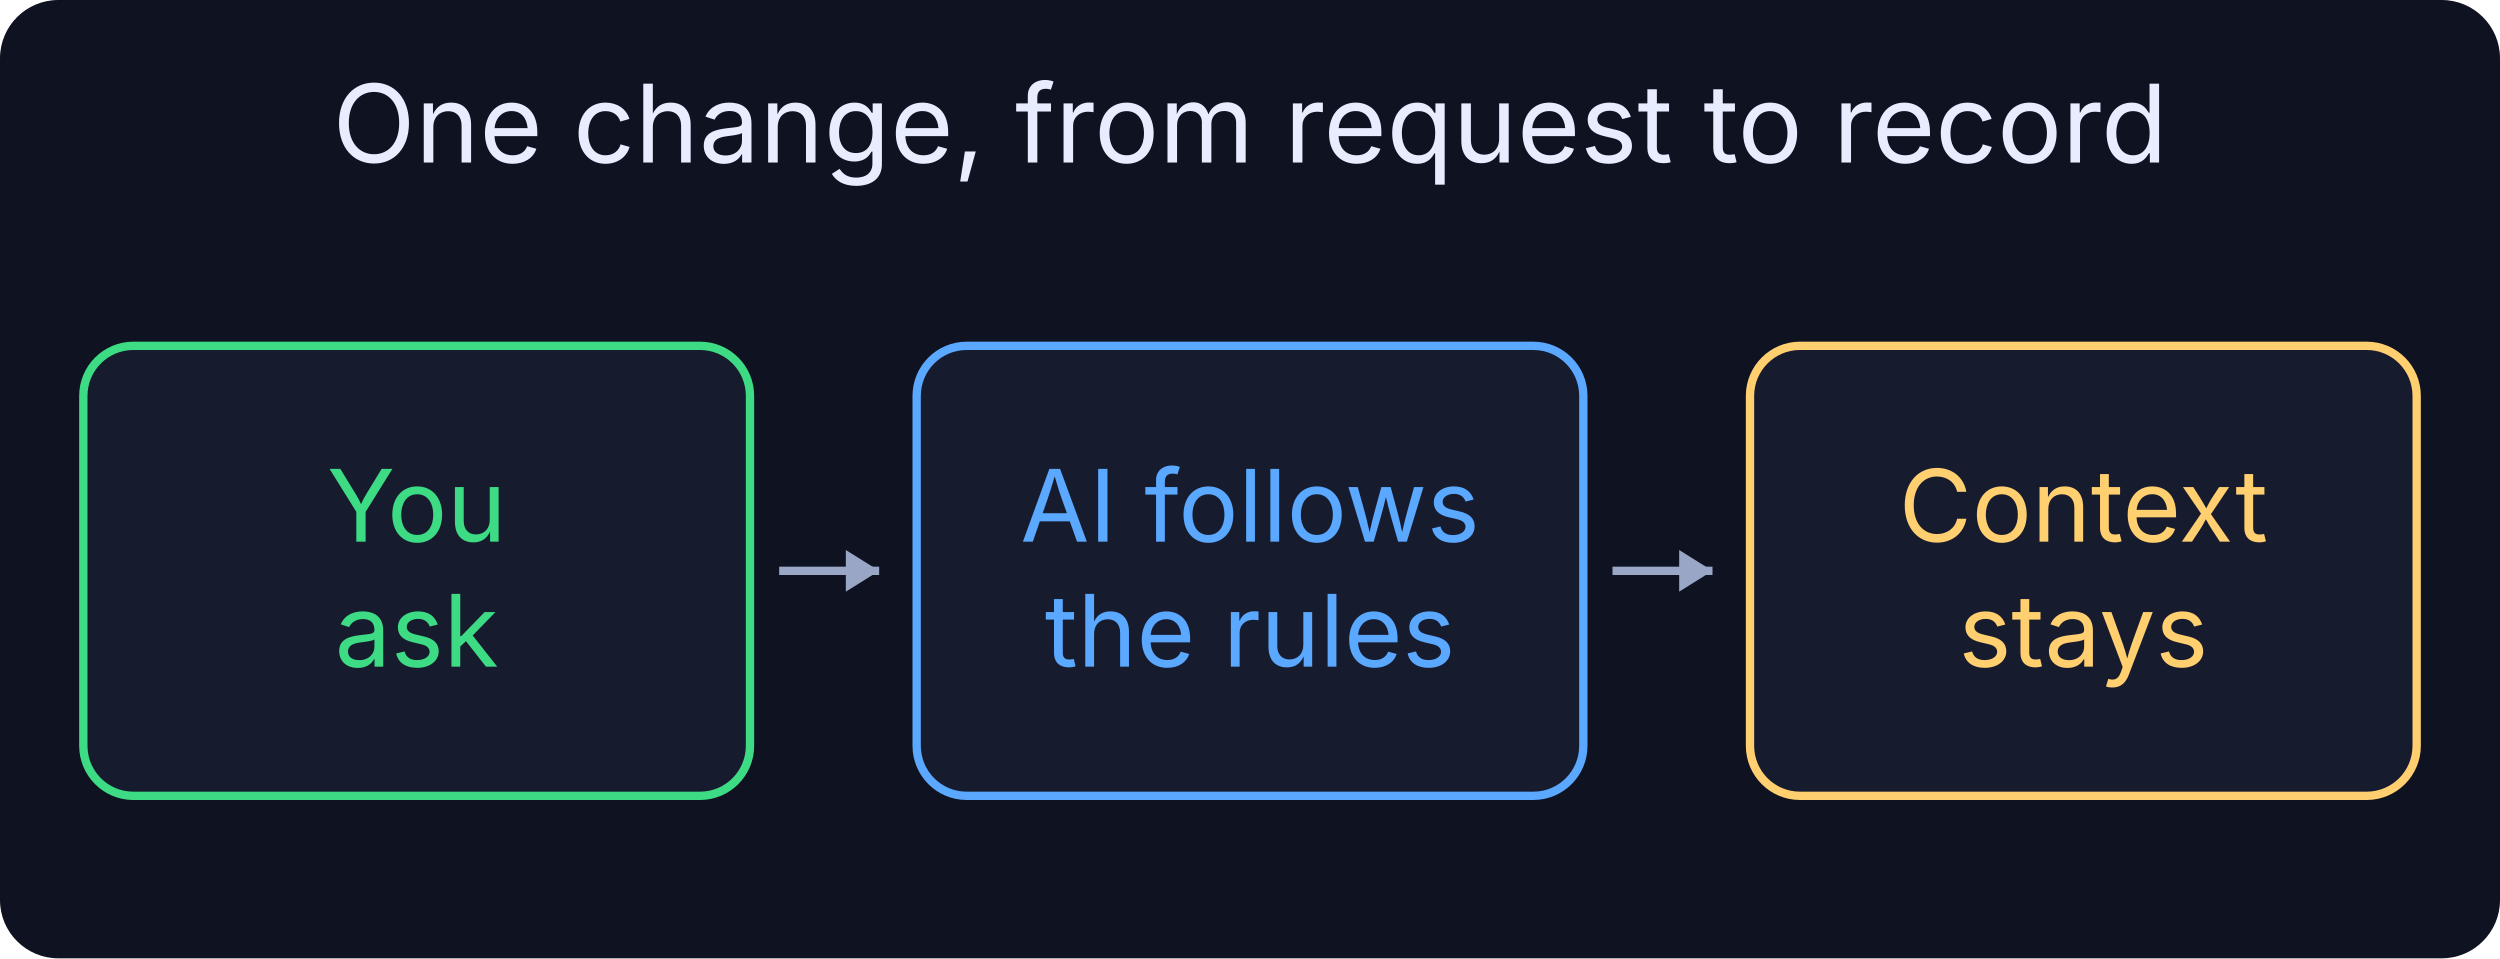
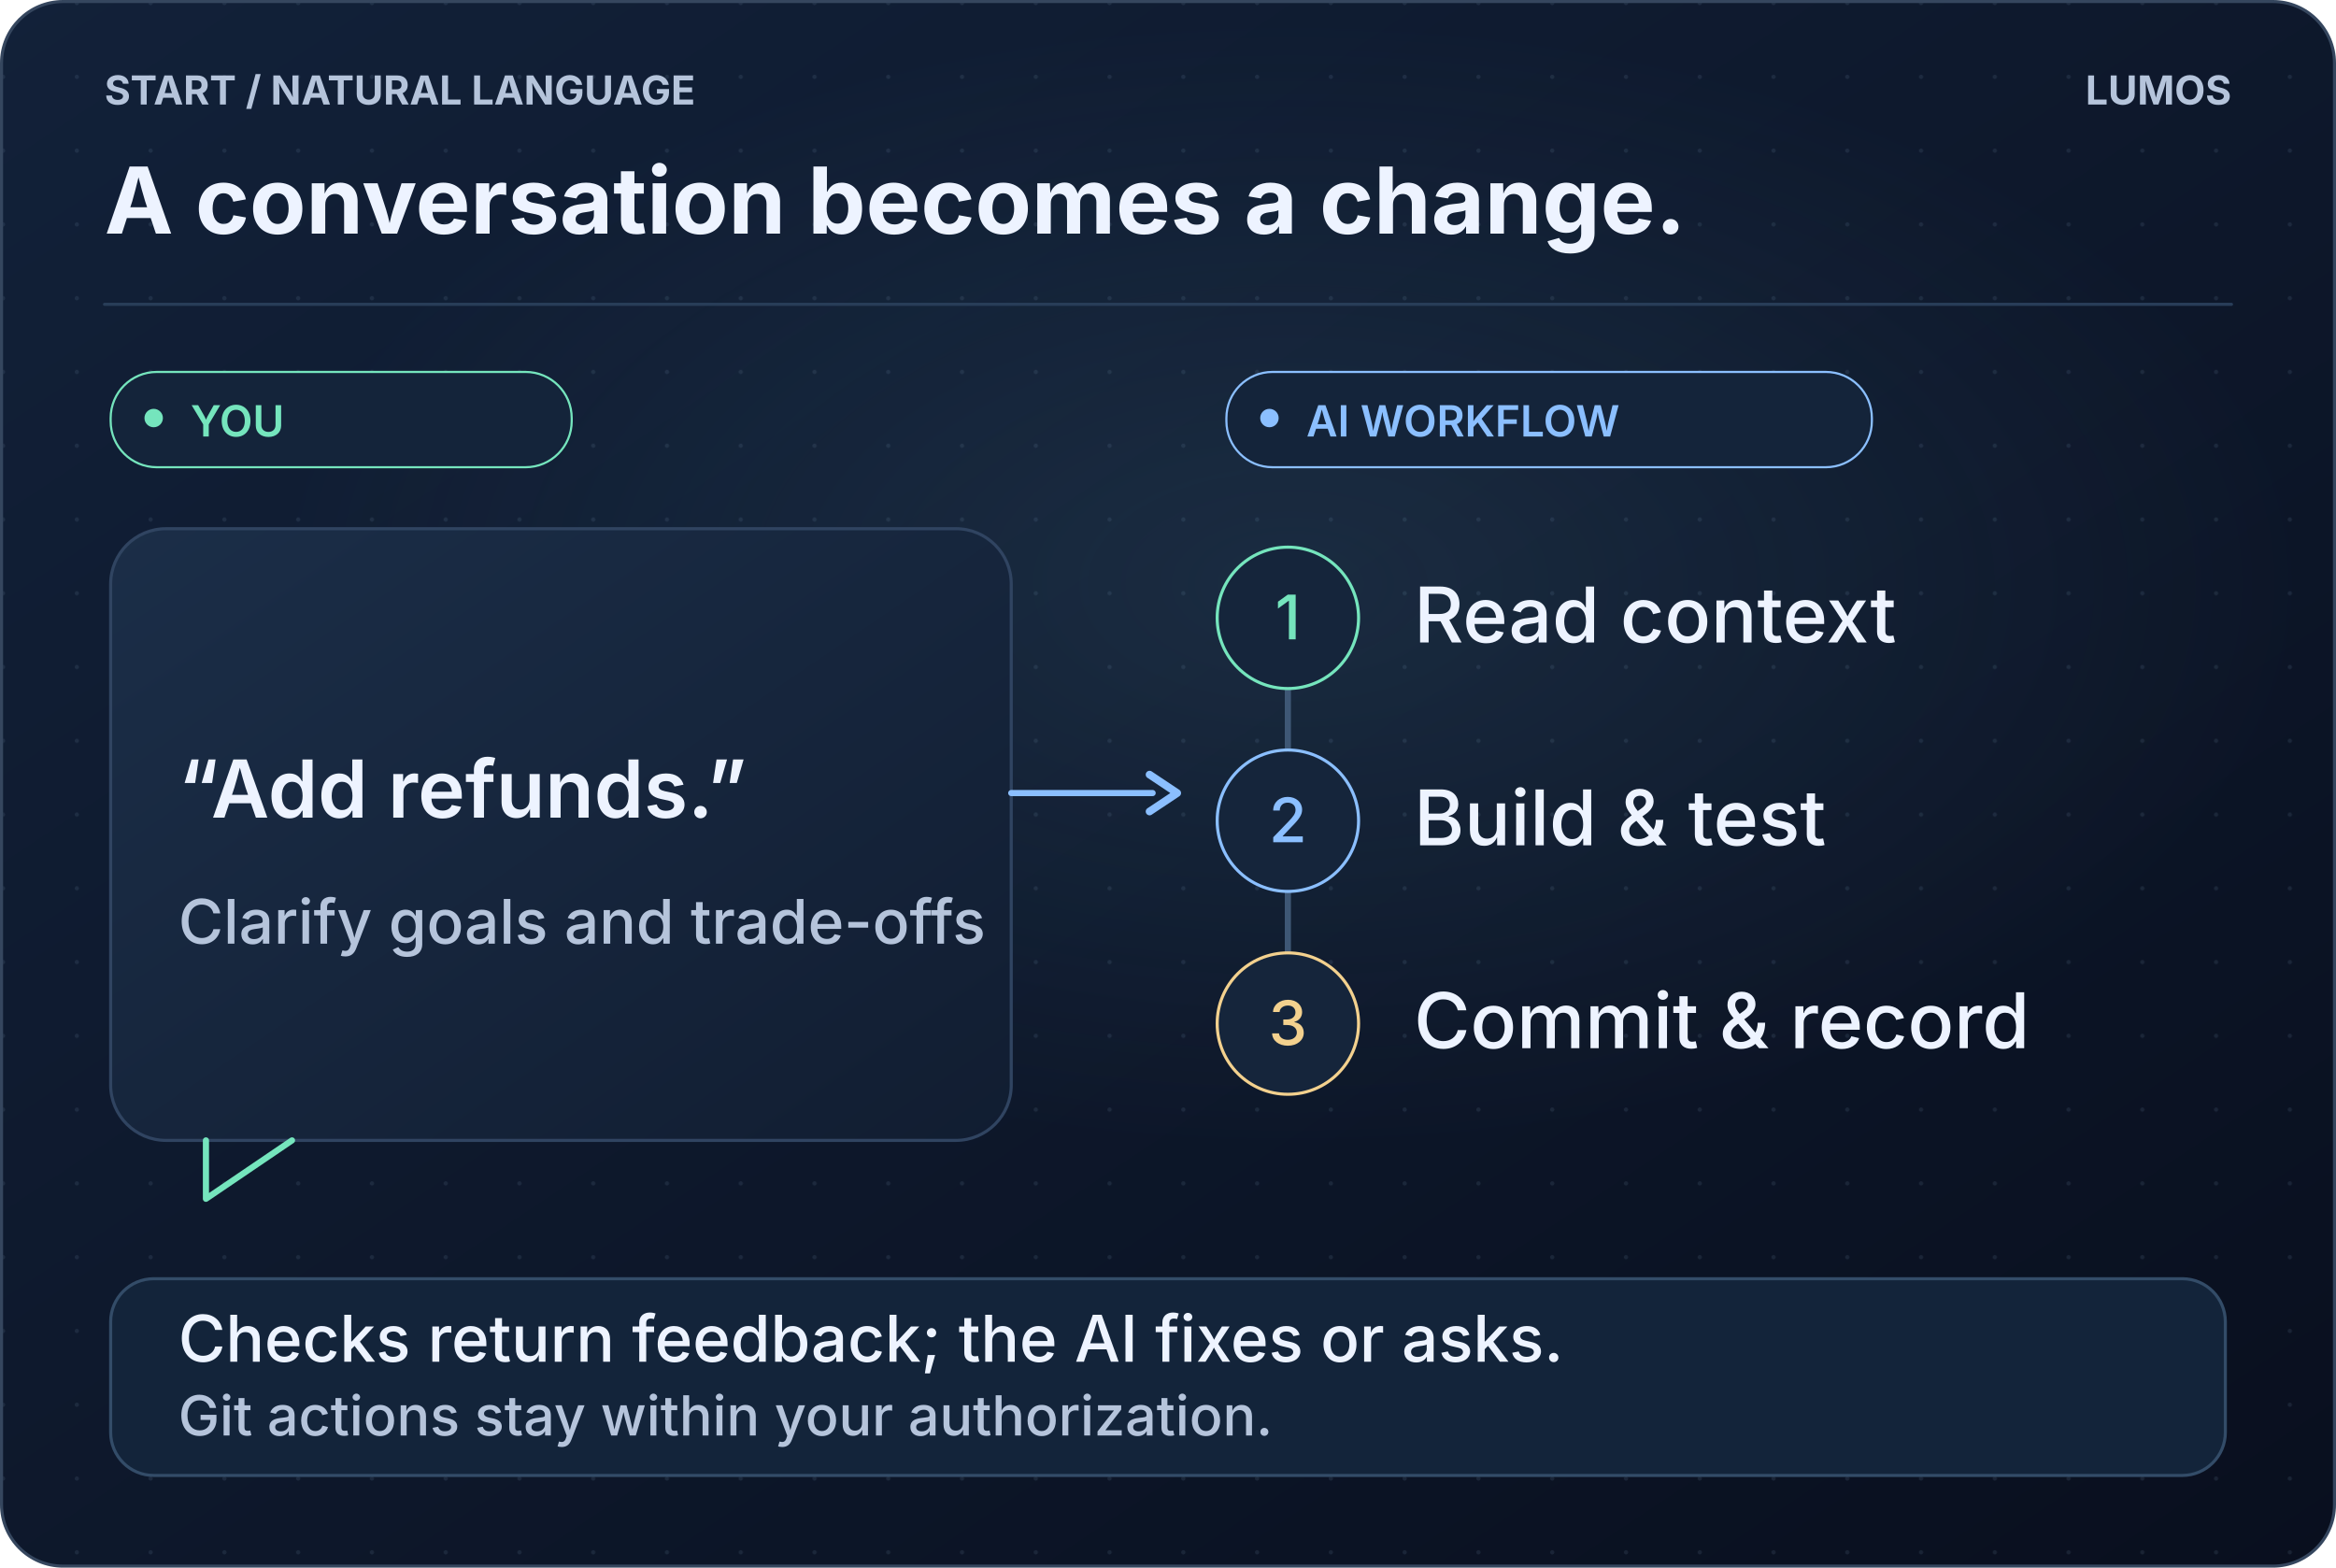
- <svg xmlns="http://www.w3.org/2000/svg" width="600" height="230" viewBox="0 0 600 230" role="img" aria-labelledby="title desc">
-   <rect width="600" height="230" rx="14" fill="#0f1220" />
-   <g font-family="Inter, 'PingFang TC', 'Microsoft JhengHei', system-ui, sans-serif">
-     <text x="300" y="39" text-anchor="middle" font-size="26" fill="#e8ecff">One change, from request to record</text>
-     <rect x="20" y="83" width="160" height="108" rx="12" fill="#171b2e" stroke="#3ddc84" stroke-width="2" />
-     <text x="100" y="130" text-anchor="middle" font-size="24" fill="#3ddc84">You</text>
-     <text x="100" y="160" text-anchor="middle" font-size="24" fill="#3ddc84">ask</text>
-     <rect x="220" y="83" width="160" height="108" rx="12" fill="#171b2e" stroke="#5aa8ff" stroke-width="2" />
-     <text x="300" y="130" text-anchor="middle" font-size="24" fill="#5aa8ff">AI follows</text>
-     <text x="300" y="160" text-anchor="middle" font-size="24" fill="#5aa8ff">the rules</text>
-     <rect x="420" y="83" width="160" height="108" rx="12" fill="#171b2e" stroke="#ffcf70" stroke-width="2" />
-     <text x="500" y="130" text-anchor="middle" font-size="24" fill="#ffcf70">Context</text>
-     <text x="500" y="160" text-anchor="middle" font-size="24" fill="#ffcf70">stays</text>
-     <path d="M187 137h24" stroke="#99a6c5" stroke-width="2" />
-     <path d="M211 137l-8 -5v10z" fill="#99a6c5" />
-     <path d="M387 137h24" stroke="#99a6c5" stroke-width="2" />
-     <path d="M411 137l-8 -5v10z" fill="#99a6c5" />
+ <svg xmlns="http://www.w3.org/2000/svg" width="760" height="510" viewBox="0 0 760 510" role="img" aria-labelledby="title desc">
+   <defs>
+     <linearGradient id="bg" x1="0" y1="0" x2="1" y2="1">
+       <stop stop-color="#122139" />
+       <stop offset="1" stop-color="#090f1e" />
+     </linearGradient>
+     <linearGradient id="panel" x1="0" y1="0" x2="1" y2="1">
+       <stop stop-color="#1b2e48" />
+       <stop offset="1" stop-color="#111d31" />
+     </linearGradient>
+     <radialGradient id="halo">
+       <stop stop-color="#73b8d7" stop-opacity=".12" />
+       <stop offset="1" stop-color="#73b8d7" stop-opacity="0" />
+     </radialGradient>
+     <pattern id="grid" width="24" height="24" patternUnits="userSpaceOnUse">
+       <circle cx="1" cy="1" r=".7" fill="#718da9" opacity=".15" />
+     </pattern>
+   </defs>
+   <rect x=".5" y=".5" width="759" height="509" rx="20" fill="url(#bg)" stroke="#35465e" />
+   <rect x="1" y="1" width="758" height="508" rx="20" fill="url(#grid)" />
+   <ellipse cx="420" cy="190" rx="335" ry="185" fill="url(#halo)" />
+   <g font-family="Inter, 'PingFang TC', 'Noto Sans TC', 'Microsoft JhengHei', system-ui, sans-serif">
+     <text x="34" y="34" font-size="13" fill="#b5c4db" text-anchor="start" font-weight="650">START / NATURAL LANGUAGE</text>
+     <text x="34" y="76" font-size="30" fill="#edf3ff" text-anchor="start" font-weight="650">A conversation becomes a change.</text>
+     <path d="M34 99H726" fill="none" stroke="#283d58" stroke-width="1" stroke-linecap="round" stroke-linejoin="round" />
+     <text x="726" y="34" font-size="13" fill="#b5c4db" text-anchor="end" font-weight="650">LUMOS</text>
+     <rect x="36" y="121" width="150" height="31" rx="15" fill="#14243a" stroke="#75e5bd" stroke-width="0.7" />
+     <circle cx="50" cy="136" r="3" fill="#75e5bd" stroke="none" stroke-width="1" />
+     <text x="62" y="142" font-size="14" fill="#75e5bd" text-anchor="start" font-weight="600">YOU</text>
+     <rect x="36" y="172" width="293" height="199" rx="18" fill="url(#panel)" stroke="#304461" stroke-width="1" />
+     <path d="M67 371v19l28-19" fill="none" stroke="#75e5bd" stroke-width="2" stroke-linecap="round" stroke-linejoin="round" />
+     <text x="58" y="266" font-size="26" fill="#edf3ff" text-anchor="start" font-weight="600">“Add refunds.”</text>
+     <text x="58" y="307" font-size="20" fill="#b5c4db" text-anchor="start" font-weight="450">Clarify goals and trade-offs</text>
+     <path d="M329 258H375" fill="none" stroke="#8bbfff" stroke-width="2" stroke-linecap="round" stroke-linejoin="round" />
+     <polyline points="374,252 383,258 374,264" fill="none" stroke="#8bbfff" stroke-width="2.5" stroke-linecap="round" stroke-linejoin="round" />
+     <rect x="399" y="121" width="210" height="31" rx="15" fill="#14243a" stroke="#8bbfff" stroke-width="0.7" />
+     <circle cx="413" cy="136" r="3" fill="#8bbfff" stroke="none" stroke-width="1" />
+     <text x="425" y="142" font-size="14" fill="#8bbfff" text-anchor="start" font-weight="600">AI WORKFLOW</text>
+     <path d="M419 207V338" fill="none" stroke="#3e5775" stroke-width="2" stroke-linecap="round" stroke-linejoin="round" />
+     <circle cx="419" cy="201" r="23" fill="#15253b" stroke="#75e5bd" stroke-width="1" />
+     <text x="419" y="208" font-size="20" fill="#75e5bd" text-anchor="middle" font-weight="550">1</text>
+     <text x="460" y="209" font-size="25" fill="#edf3ff" text-anchor="start" font-weight="550">Read context</text>
+     <circle cx="419" cy="267" r="23" fill="#15253b" stroke="#8bbfff" stroke-width="1" />
+     <text x="419" y="274" font-size="20" fill="#8bbfff" text-anchor="middle" font-weight="550">2</text>
+     <text x="460" y="275" font-size="25" fill="#edf3ff" text-anchor="start" font-weight="550">Build &amp; test</text>
+     <circle cx="419" cy="333" r="23" fill="#15253b" stroke="#f3d18e" stroke-width="1" />
+     <text x="419" y="340" font-size="20" fill="#f3d18e" text-anchor="middle" font-weight="550">3</text>
+     <text x="460" y="341" font-size="25" fill="#edf3ff" text-anchor="start" font-weight="550">Commit &amp; record</text>
+     <rect x="36" y="416" width="688" height="64" rx="14" fill="#13243a" stroke="#334c68" stroke-width="1" />
+     <text x="58" y="443" font-size="21" fill="#edf3ff" text-anchor="start" font-weight="450">Checks return feedback; the AI fixes or asks.</text>
+     <text x="58" y="467" font-size="18" fill="#b5c4db" text-anchor="start" font-weight="450">Git actions stay within your authorization.</text>
  </g>
</svg>
